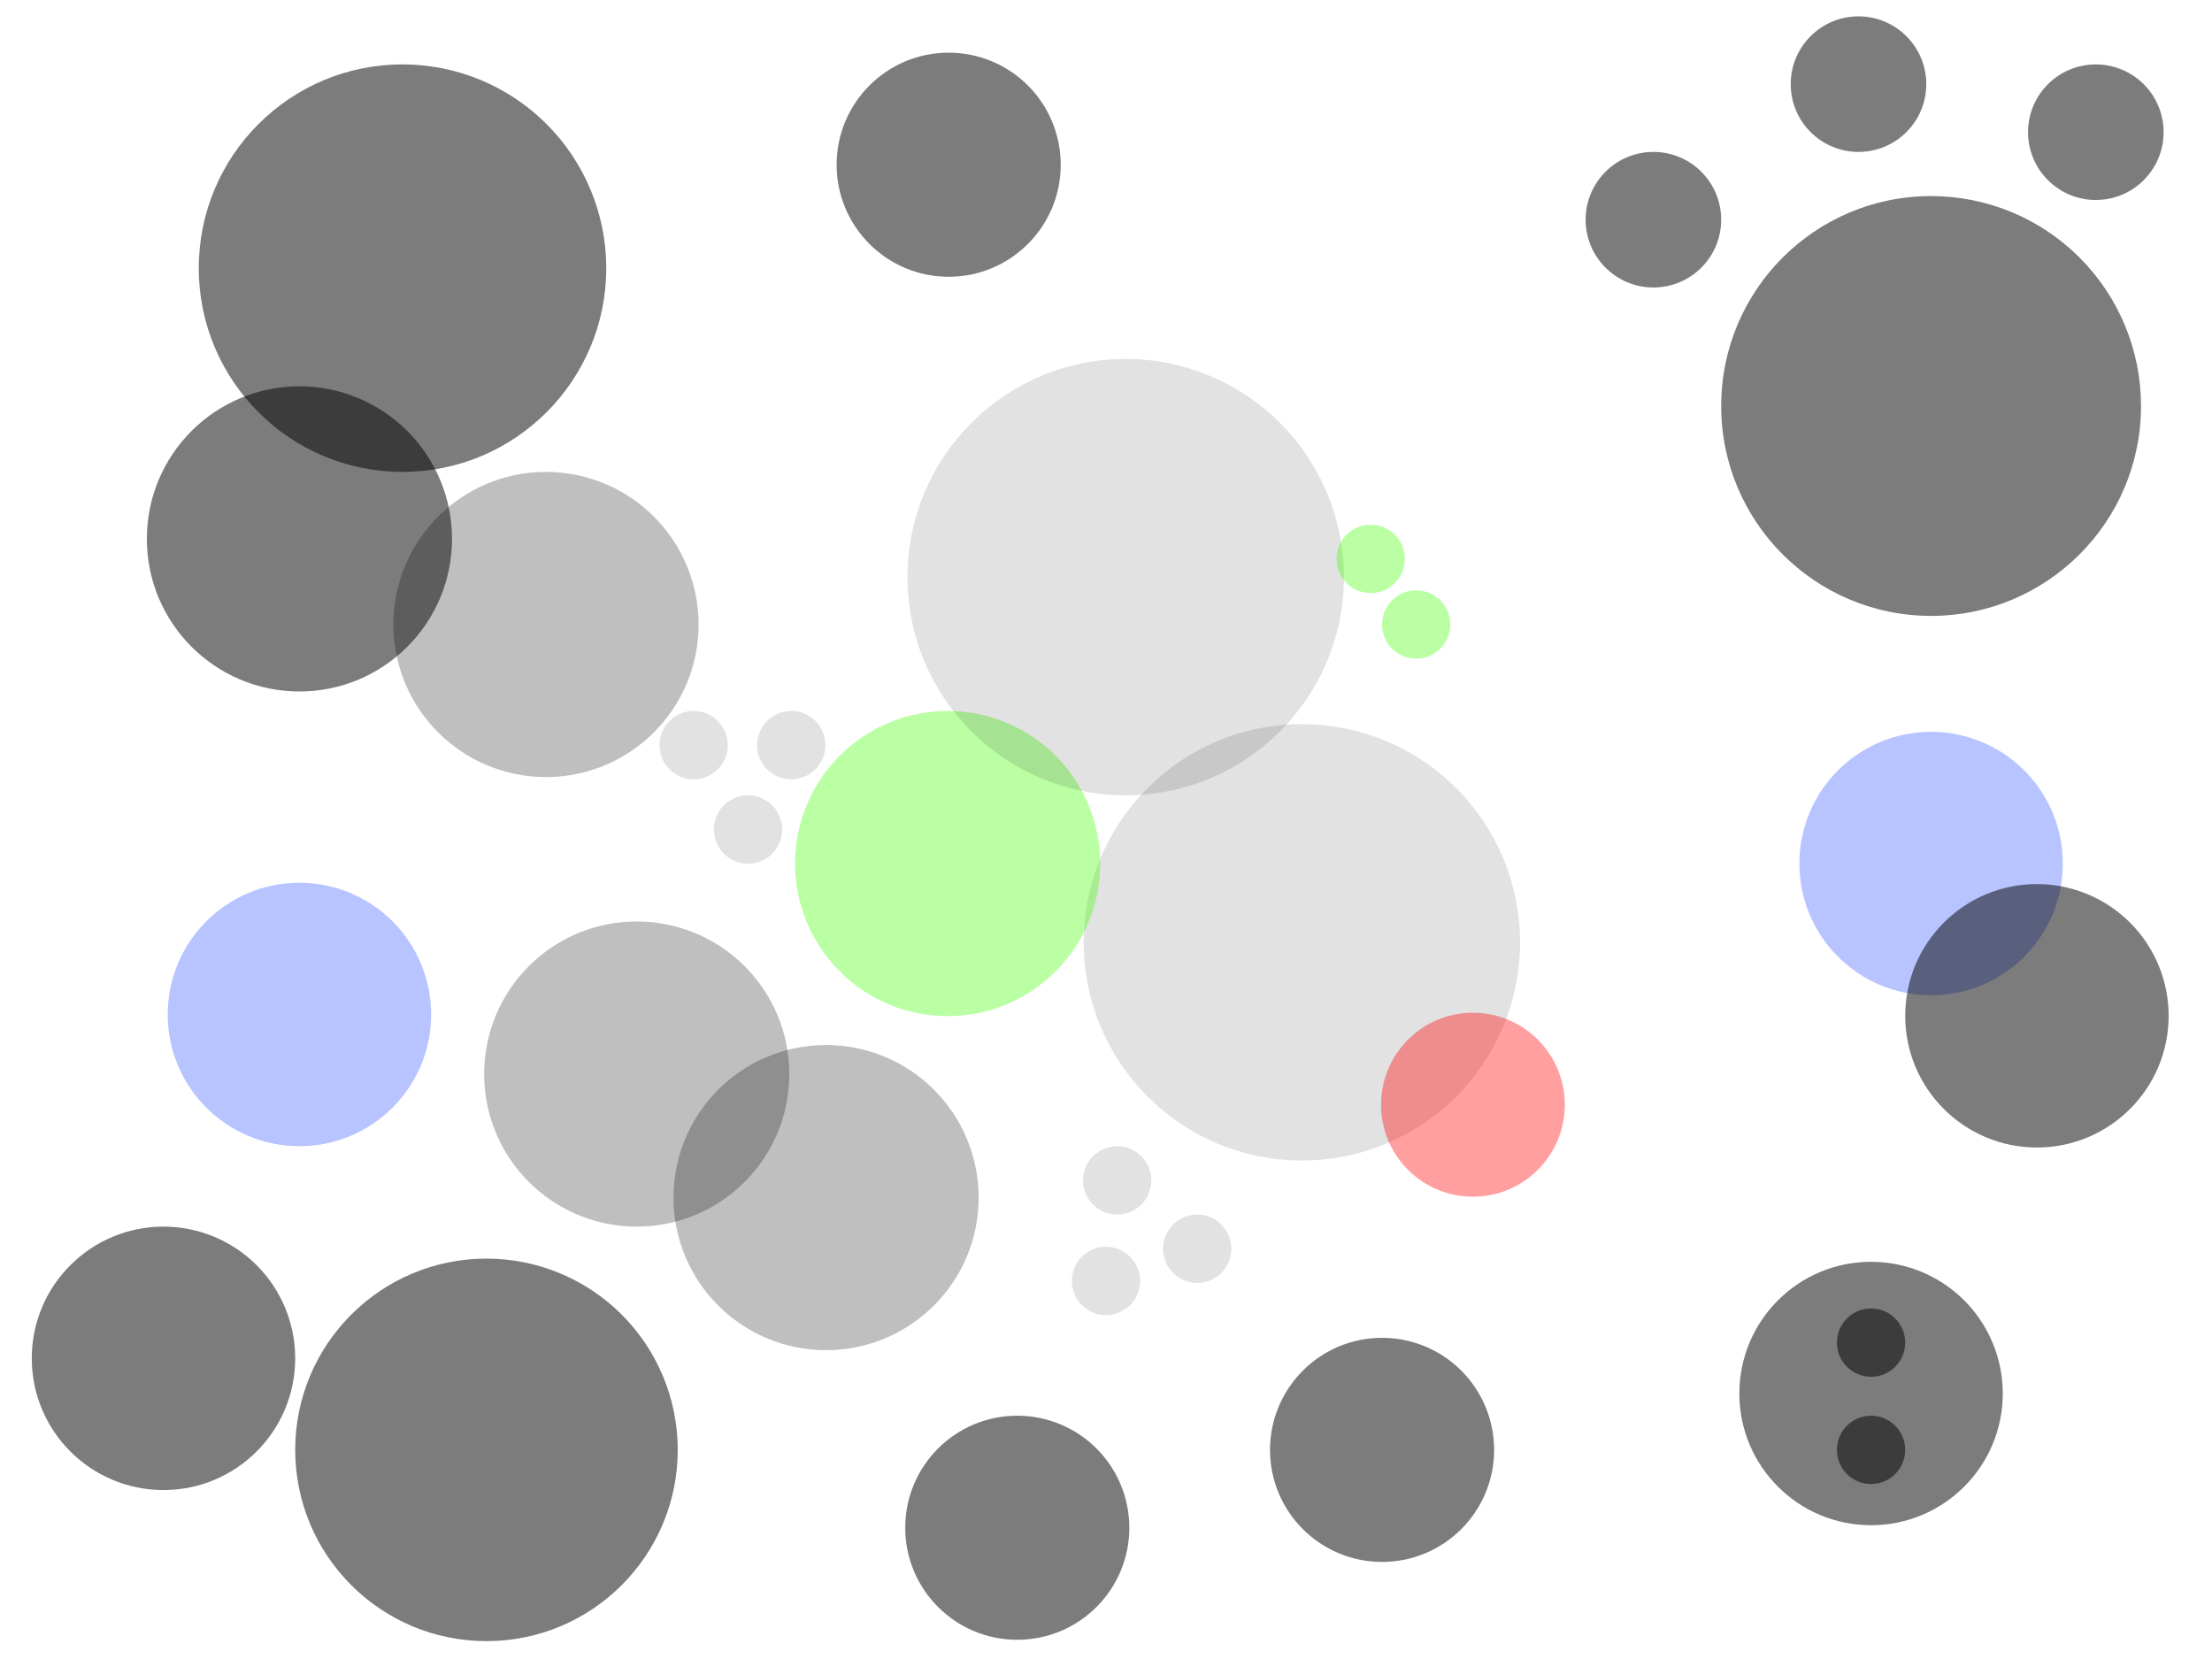
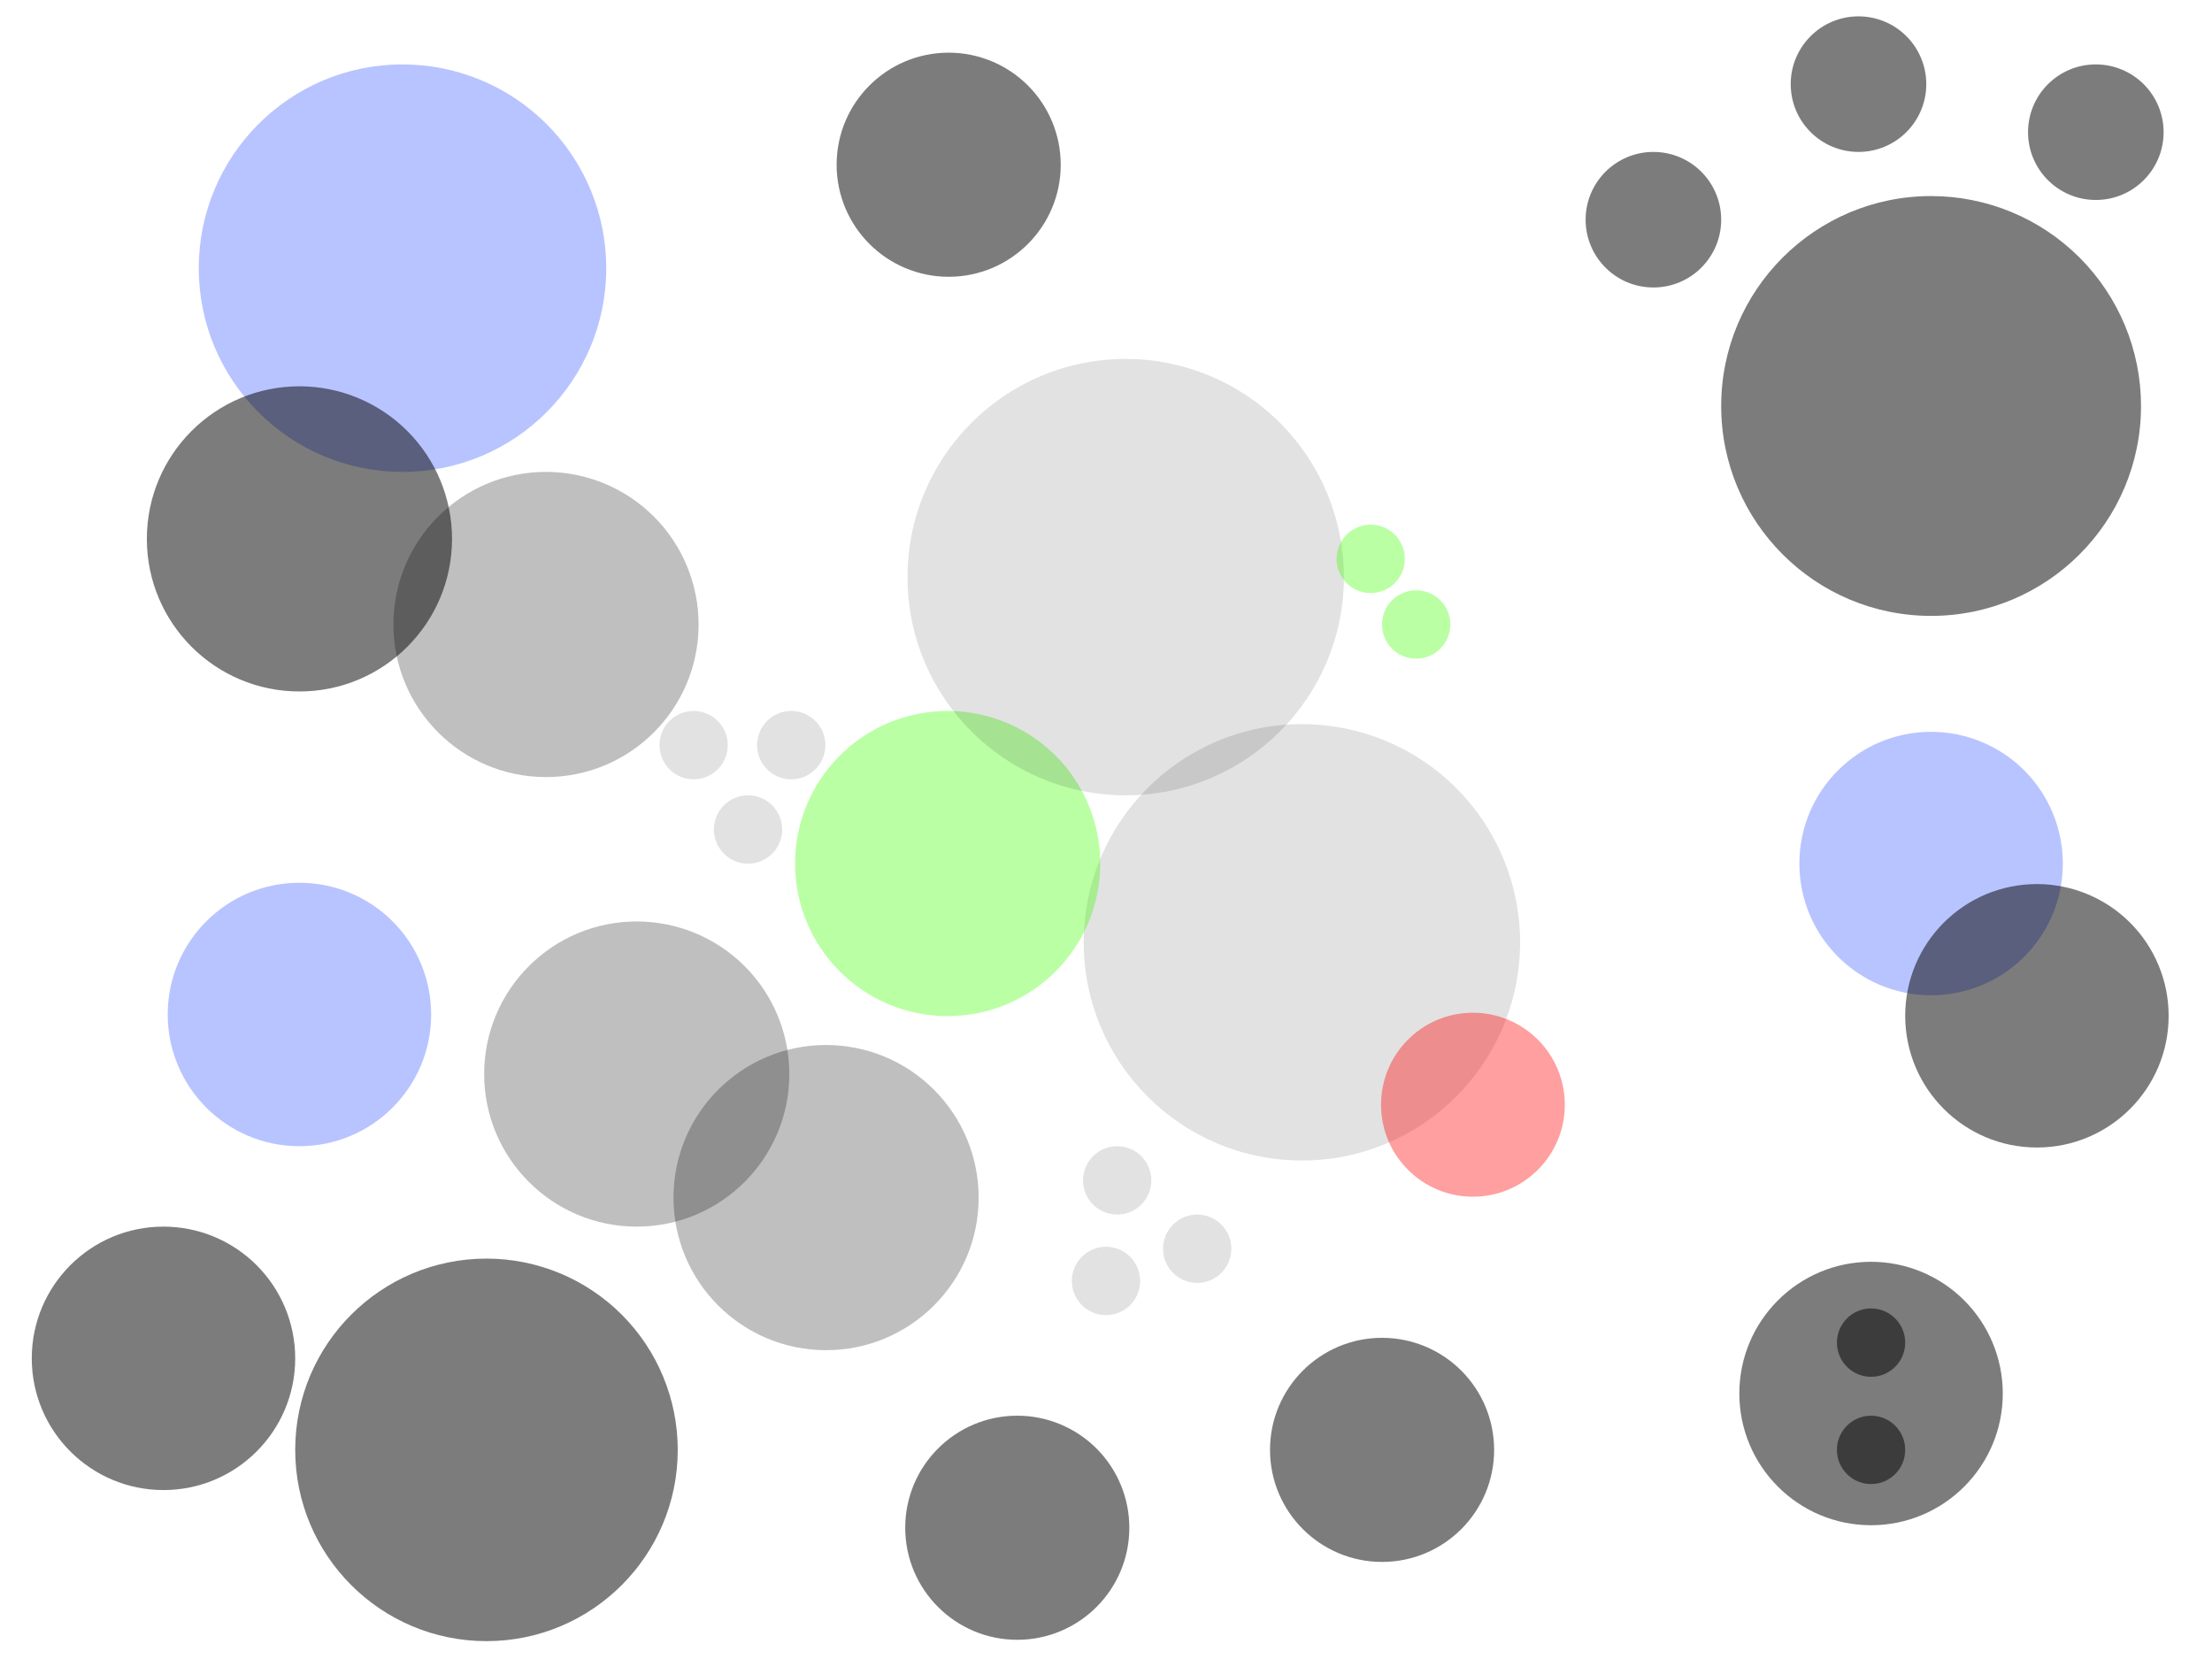
<svg xmlns="http://www.w3.org/2000/svg" version="1.1" viewBox="0.0 0.0 960.0 720.0" fill="none" stroke="none" stroke-linecap="square" stroke-miterlimit="10">
  <clipPath id="g7909b9828f_0_0.0">
    <path d="m0 0l960.0 0l0 720.0l-960.0 0l0 -720.0z" clip-rule="nonzero" />
  </clipPath>
  <g clip-path="url(#g7909b9828f_0_0.0)">
    <path fill="#ffffff" d="m0 0l960.0 0l0 720.0l-960.0 0z" fill-rule="evenodd" />
-     <path fill="#000000" fill-opacity="0.515" d="m86.267 116.378l0 0c0 -48.836 39.589 -88.425 88.425 -88.425l0 0c23.452 0 45.943 9.316 62.526 25.899c16.583 16.583 25.899 39.074 25.899 62.526l0 0c0 48.836 -39.589 88.425 -88.425 88.425l0 0c-48.836 0 -88.425 -39.589 -88.425 -88.425z" fill-rule="evenodd" />
+     <path fill="#002eff" fill-opacity="0.28" d="m86.267 116.378l0 0c0 -48.836 39.589 -88.425 88.425 -88.425l0 0c23.452 0 45.943 9.316 62.526 25.899c16.583 16.583 25.899 39.074 25.899 62.526l0 0c0 48.836 -39.589 88.425 -88.425 88.425l0 0c-48.836 0 -88.425 -39.589 -88.425 -88.425z" fill-rule="evenodd" />
    <path fill="#000000" fill-opacity="0.515" d="m63.733 233.874l0 0c0 -36.573 29.648 -66.22 66.22 -66.22l0 0c17.563 0 34.406 6.977 46.825 19.396c12.419 12.419 19.396 29.262 19.396 46.825l0 0c0 36.573 -29.648 66.22 -66.22 66.22l0 0c-36.573 0 -66.22 -29.648 -66.22 -66.22z" fill-rule="evenodd" />
    <path fill="#000000" fill-opacity="0.114" d="m470.325 408.962l0 0c0 -52.297 42.395 -94.693 94.693 -94.693l0 0c25.114 0 49.2 9.977 66.958 27.735c17.758 17.758 27.735 41.844 27.735 66.958l0 0c0 52.297 -42.395 94.693 -94.693 94.693l0 0c-52.297 0 -94.693 -42.395 -94.693 -94.693z" fill-rule="evenodd" />
    <path fill="#000000" fill-opacity="0.515" d="m746.989 176.194l0 0c0 -50.314 40.788 -91.102 91.102 -91.102l0 0c24.162 0 47.334 9.598 64.419 26.683c17.085 17.085 26.683 40.257 26.683 64.419l0 0c0 50.314 -40.788 91.102 -91.102 91.102l0 0c-50.314 0 -91.102 -40.788 -91.102 -91.102z" fill-rule="evenodd" />
    <path fill="#000000" fill-opacity="0.252" d="m210.123 466.129l0 0c0 -36.573 29.648 -66.22 66.22 -66.22l0 0c17.563 0 34.406 6.977 46.825 19.396c12.419 12.419 19.396 29.262 19.396 46.825l0 0c0 36.573 -29.648 66.22 -66.22 66.22l0 0c-36.573 0 -66.22 -29.648 -66.22 -66.22z" fill-rule="evenodd" />
    <path fill="#40ff00" fill-opacity="0.357" d="m345.062 374.772l0 0c0 -36.573 29.648 -66.22 66.22 -66.22l0 0c17.563 0 34.406 6.977 46.825 19.396c12.419 12.419 19.396 29.262 19.396 46.825l0 0c0 36.573 -29.648 66.22 -66.22 66.22l0 0c-36.573 0 -66.22 -29.648 -66.22 -66.22z" fill-rule="evenodd" />
    <path fill="#000000" fill-opacity="0.252" d="m170.743 271.024l0 0c0 -36.573 29.648 -66.22 66.22 -66.22l0 0c17.563 0 34.406 6.977 46.825 19.396c12.419 12.419 19.396 29.262 19.396 46.825l0 0c0 36.573 -29.648 66.22 -66.22 66.22l0 0c-36.573 0 -66.22 -29.648 -66.22 -66.22z" fill-rule="evenodd" />
    <path fill="#000000" fill-opacity="0.114" d="m393.857 250.472l0 0c0 -52.297 42.395 -94.693 94.693 -94.693l0 0c25.114 0 49.2 9.977 66.958 27.735c17.758 17.758 27.735 41.844 27.735 66.958l0 0c0 52.297 -42.395 94.693 -94.693 94.693l0 0c-52.297 0 -94.693 -42.395 -94.693 -94.693z" fill-rule="evenodd" />
    <path fill="#000000" fill-opacity="0.252" d="m292.291 519.748l0 0c0 -36.573 29.648 -66.22 66.22 -66.22l0 0c17.563 0 34.406 6.977 46.825 19.396c12.419 12.419 19.396 29.262 19.396 46.825l0 0c0 36.573 -29.648 66.221 -66.22 66.221l0 0c-36.573 0 -66.22 -29.648 -66.22 -66.221z" fill-rule="evenodd" />
    <path fill="#000000" fill-opacity="0.515" d="m13.79 589.514l0 0c0 -31.572 25.594 -57.165 57.165 -57.165l0 0c15.161 0 29.701 6.023 40.422 16.743c10.721 10.721 16.743 25.261 16.743 40.422l0 0c0 31.572 -25.594 57.165 -57.165 57.165l0 0c-31.572 0 -57.165 -25.594 -57.165 -57.165z" fill-rule="evenodd" />
    <path fill="#000000" fill-opacity="0.515" d="m128.121 629.239l0 0c0 -45.844 37.164 -83.008 83.008 -83.008l0 0c22.015 0 43.128 8.745 58.695 24.312c15.567 15.567 24.312 36.68 24.312 58.695l0 0c0 45.844 -37.164 83.008 -83.008 83.008l0 0c-45.844 0 -83.008 -37.164 -83.008 -83.008z" fill-rule="evenodd" />
    <path fill="#000000" fill-opacity="0.515" d="m754.869 604.777l0 0c0 -31.572 25.594 -57.165 57.165 -57.165l0 0c15.161 0 29.701 6.023 40.422 16.743c10.721 10.721 16.743 25.261 16.743 40.422l0 0c0 31.572 -25.594 57.165 -57.165 57.165l0 0c-31.572 0 -57.165 -25.594 -57.165 -57.165z" fill-rule="evenodd" />
    <path fill="#000000" fill-opacity="0.114" d="m309.824 360l0 0c0 -8.193 6.635 -14.835 14.819 -14.835l0 0c3.93 0 7.699 1.563 10.479 4.345c2.779 2.782 4.34 6.555 4.34 10.49l0 0c0 8.193 -6.635 14.835 -14.819 14.835l0 0c-8.184 0 -14.819 -6.642 -14.819 -14.835z" fill-rule="evenodd" />
    <path fill="#40ff00" fill-opacity="0.357" d="m580.06 242.551l0 0c0 -8.193 6.635 -14.835 14.819 -14.835l0 0c3.93 0 7.699 1.563 10.479 4.345c2.779 2.782 4.34 6.555 4.34 10.49l0 0c0 8.193 -6.635 14.835 -14.819 14.835l0 0c-8.184 0 -14.819 -6.642 -14.819 -14.835z" fill-rule="evenodd" />
    <path fill="#000000" fill-opacity="0.114" d="m470.036 512.278l0 0c0 -8.193 6.635 -14.835 14.819 -14.835l0 0c3.93 0 7.699 1.563 10.479 4.345c2.779 2.782 4.34 6.555 4.34 10.49l0 0c0 8.193 -6.635 14.835 -14.819 14.835l0 0c-8.184 0 -14.819 -6.642 -14.819 -14.835z" fill-rule="evenodd" />
    <path fill="#000000" fill-opacity="0.114" d="m504.759 541.947l0 0c0 -8.193 6.635 -14.835 14.819 -14.835l0 0c3.93 0 7.699 1.563 10.479 4.345c2.779 2.782 4.34 6.555 4.34 10.49l0 0c0 8.193 -6.635 14.835 -14.819 14.835l0 0c-8.184 0 -14.819 -6.642 -14.819 -14.835z" fill-rule="evenodd" />
    <path fill="#000000" fill-opacity="0.114" d="m465.176 555.923l0 0c0 -8.193 6.635 -14.835 14.819 -14.835l0 0c3.93 0 7.699 1.563 10.479 4.345c2.779 2.782 4.34 6.555 4.34 10.49l0 0c0 8.193 -6.635 14.835 -14.819 14.835l0 0c-8.184 0 -14.819 -6.642 -14.819 -14.835z" fill-rule="evenodd" />
    <path fill="#40ff00" fill-opacity="0.357" d="m599.795 271.024l0 0c0 -8.193 6.635 -14.835 14.819 -14.835l0 0c3.93 0 7.699 1.563 10.479 4.345c2.779 2.782 4.34 6.555 4.34 10.49l0 0c0 8.193 -6.635 14.835 -14.819 14.835l0 0c-8.184 0 -14.819 -6.642 -14.819 -14.835z" fill-rule="evenodd" />
    <path fill="#000000" fill-opacity="0.515" d="m797.215 582.693l0 0c0 -8.193 6.635 -14.835 14.819 -14.835l0 0c3.93 0 7.699 1.563 10.479 4.345c2.779 2.782 4.34 6.555 4.34 10.49l0 0c0 8.193 -6.635 14.835 -14.819 14.835l0 0c-8.184 0 -14.819 -6.642 -14.819 -14.835z" fill-rule="evenodd" />
    <path fill="#000000" fill-opacity="0.515" d="m797.215 629.239l0 0c0 -8.193 6.635 -14.835 14.819 -14.835l0 0c3.93 0 7.699 1.563 10.479 4.345c2.779 2.782 4.34 6.555 4.34 10.49l0 0c0 8.193 -6.635 14.835 -14.819 14.835l0 0c-8.184 0 -14.819 -6.642 -14.819 -14.835z" fill-rule="evenodd" />
    <path fill="#ff0000" fill-opacity="0.375" d="m599.37 479.443l0 0c0 -22.048 17.852 -39.921 39.874 -39.921l0 0c10.575 0 20.717 4.206 28.195 11.693c7.478 7.487 11.679 17.641 11.679 28.229l0 0c0 22.048 -17.852 39.921 -39.874 39.921l0 0c-22.022 0 -39.874 -17.873 -39.874 -39.921z" fill-rule="evenodd" />
    <path fill="#000000" fill-opacity="0.515" d="m688.155 95.349l0 0c0 -16.247 13.171 -29.417 29.417 -29.417l0 0c7.802 0 15.284 3.099 20.801 8.616c5.517 5.517 8.616 12.999 8.616 20.801l0 0c0 16.247 -13.171 29.417 -29.417 29.417l0 0c-16.247 0 -29.417 -13.171 -29.417 -29.417z" fill-rule="evenodd" />
    <path fill="#000000" fill-opacity="0.515" d="m777.165 36.514l0 0c0 -16.247 13.171 -29.417 29.417 -29.417l0 0c7.802 0 15.284 3.099 20.801 8.616c5.517 5.517 8.616 12.999 8.616 20.801l0 0c0 16.247 -13.171 29.417 -29.417 29.417l0 0c-16.247 0 -29.417 -13.171 -29.417 -29.417z" fill-rule="evenodd" />
    <path fill="#000000" fill-opacity="0.515" d="m880.163 57.37l0 0c0 -16.247 13.171 -29.417 29.417 -29.417l0 0c7.802 0 15.284 3.099 20.801 8.616c5.517 5.517 8.616 12.999 8.616 20.801l0 0c0 16.247 -13.171 29.417 -29.417 29.417l0 0c-16.247 0 -29.417 -13.171 -29.417 -29.417z" fill-rule="evenodd" />
    <path fill="#002eff" fill-opacity="0.28" d="m72.787 440.278l0 0c0 -31.572 25.594 -57.165 57.165 -57.165l0 0c15.161 0 29.701 6.023 40.422 16.743c10.721 10.721 16.743 25.261 16.743 40.422l0 0c0 31.572 -25.594 57.165 -57.165 57.165l0 0c-31.572 0 -57.165 -25.594 -57.165 -57.165z" fill-rule="evenodd" />
    <path fill="#002eff" fill-opacity="0.28" d="m780.927 374.772l0 0c0 -31.572 25.594 -57.165 57.165 -57.165l0 0c15.161 0 29.701 6.023 40.422 16.743c10.721 10.721 16.743 25.261 16.743 40.422l0 0c0 31.572 -25.594 57.165 -57.165 57.165l0 0c-31.572 0 -57.165 -25.594 -57.165 -57.165z" fill-rule="evenodd" />
    <path fill="#000000" fill-opacity="0.515" d="m551.184 629.239l0 0c0 -26.858 21.772 -48.63 48.63 -48.63l0 0c12.897 0 25.267 5.123 34.387 14.243c9.12 9.12 14.243 21.489 14.243 34.387l0 0c0 26.858 -21.772 48.63 -48.63 48.63l0 0c-26.858 0 -48.63 -21.772 -48.63 -48.63z" fill-rule="evenodd" />
    <path fill="#000000" fill-opacity="0.515" d="m363.094 71.488l0 0c0 -26.858 21.772 -48.63 48.63 -48.63l0 0c12.897 0 25.267 5.123 34.387 14.243c9.12 9.12 14.243 21.489 14.243 34.387l0 0c0 26.858 -21.772 48.63 -48.63 48.63l0 0c-26.858 0 -48.63 -21.772 -48.63 -48.63z" fill-rule="evenodd" />
    <path fill="#000000" fill-opacity="0.515" d="m392.865 663.034l0 0c0 -26.858 21.772 -48.63 48.63 -48.63l0 0c12.897 0 25.267 5.124 34.387 14.243c9.12 9.12 14.243 21.489 14.243 34.387l0 0c0 26.858 -21.772 48.63 -48.63 48.63l0 0c-26.858 0 -48.63 -21.772 -48.63 -48.63z" fill-rule="evenodd" />
    <path fill="#000000" fill-opacity="0.515" d="m826.853 440.85l0 0c0 -31.572 25.594 -57.165 57.165 -57.165l0 0c15.161 0 29.701 6.023 40.422 16.743c10.721 10.721 16.743 25.261 16.743 40.422l0 0c0 31.572 -25.594 57.165 -57.165 57.165l0 0c-31.572 0 -57.165 -25.594 -57.165 -57.165z" fill-rule="evenodd" />
    <path fill="#000000" fill-opacity="0.114" d="m328.57 323.386l0 0c0 -8.193 6.635 -14.835 14.819 -14.835l0 0c3.93 0 7.699 1.563 10.479 4.345c2.779 2.782 4.34 6.555 4.34 10.49l0 0c0 8.193 -6.635 14.835 -14.819 14.835l0 0c-8.184 0 -14.819 -6.642 -14.819 -14.835z" fill-rule="evenodd" />
    <path fill="#000000" fill-opacity="0.114" d="m286.215 323.386l0 0c0 -8.193 6.635 -14.835 14.819 -14.835l0 0c3.93 0 7.699 1.563 10.479 4.345c2.779 2.782 4.34 6.555 4.34 10.49l0 0c0 8.193 -6.635 14.835 -14.819 14.835l0 0c-8.184 0 -14.819 -6.642 -14.819 -14.835z" fill-rule="evenodd" />
  </g>
</svg>
